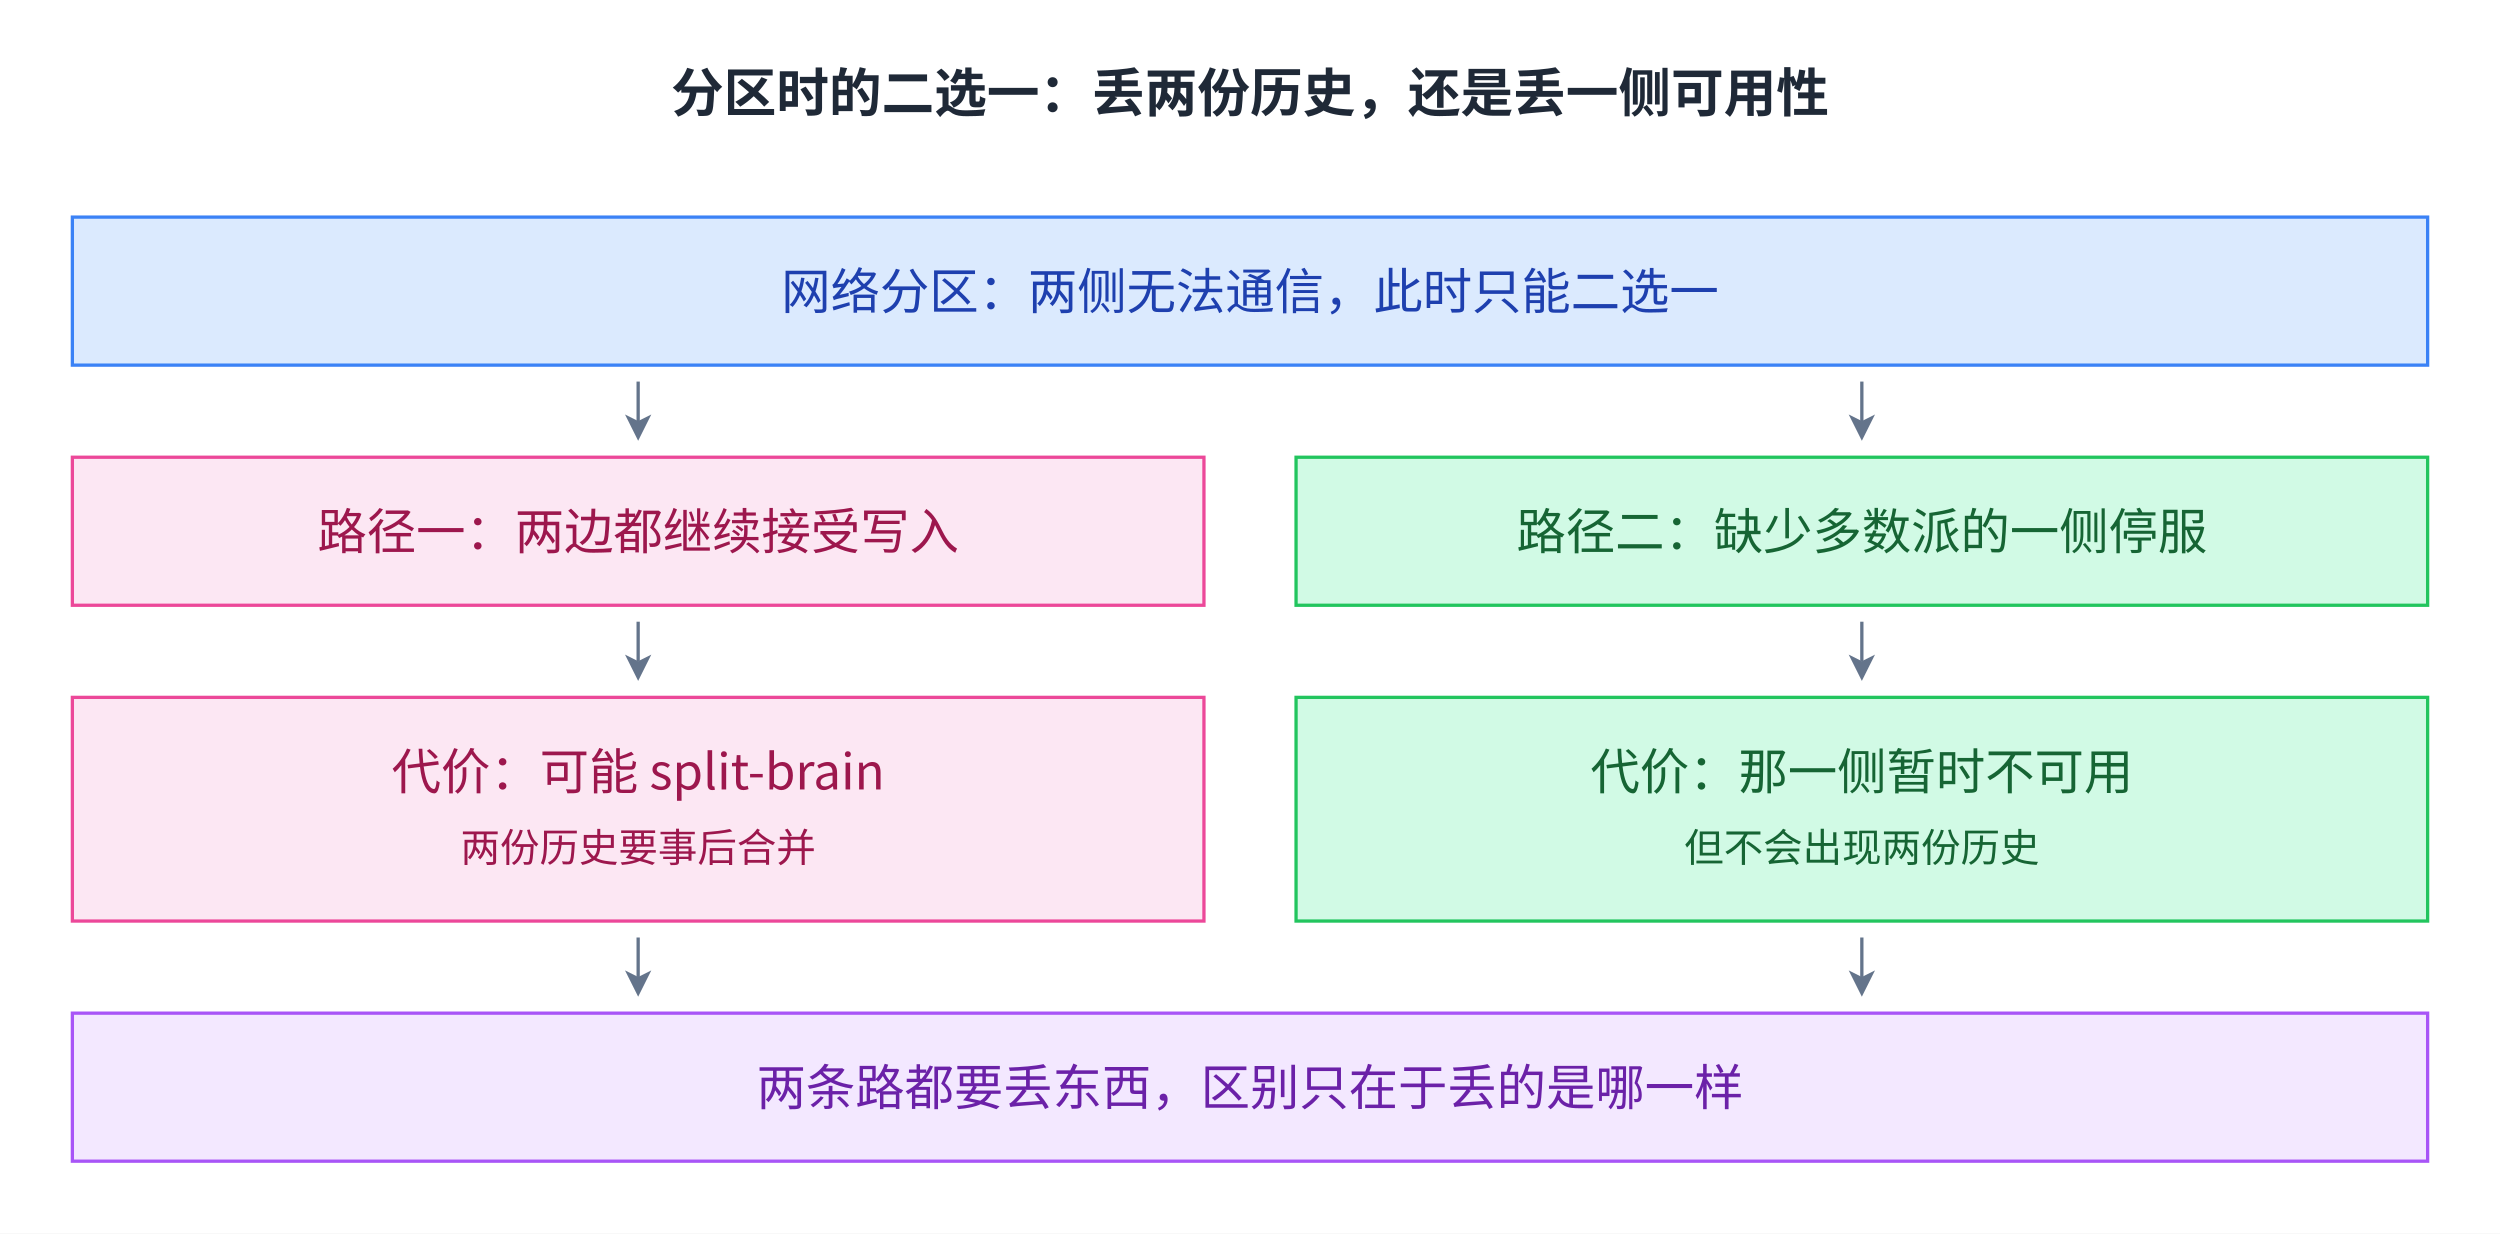
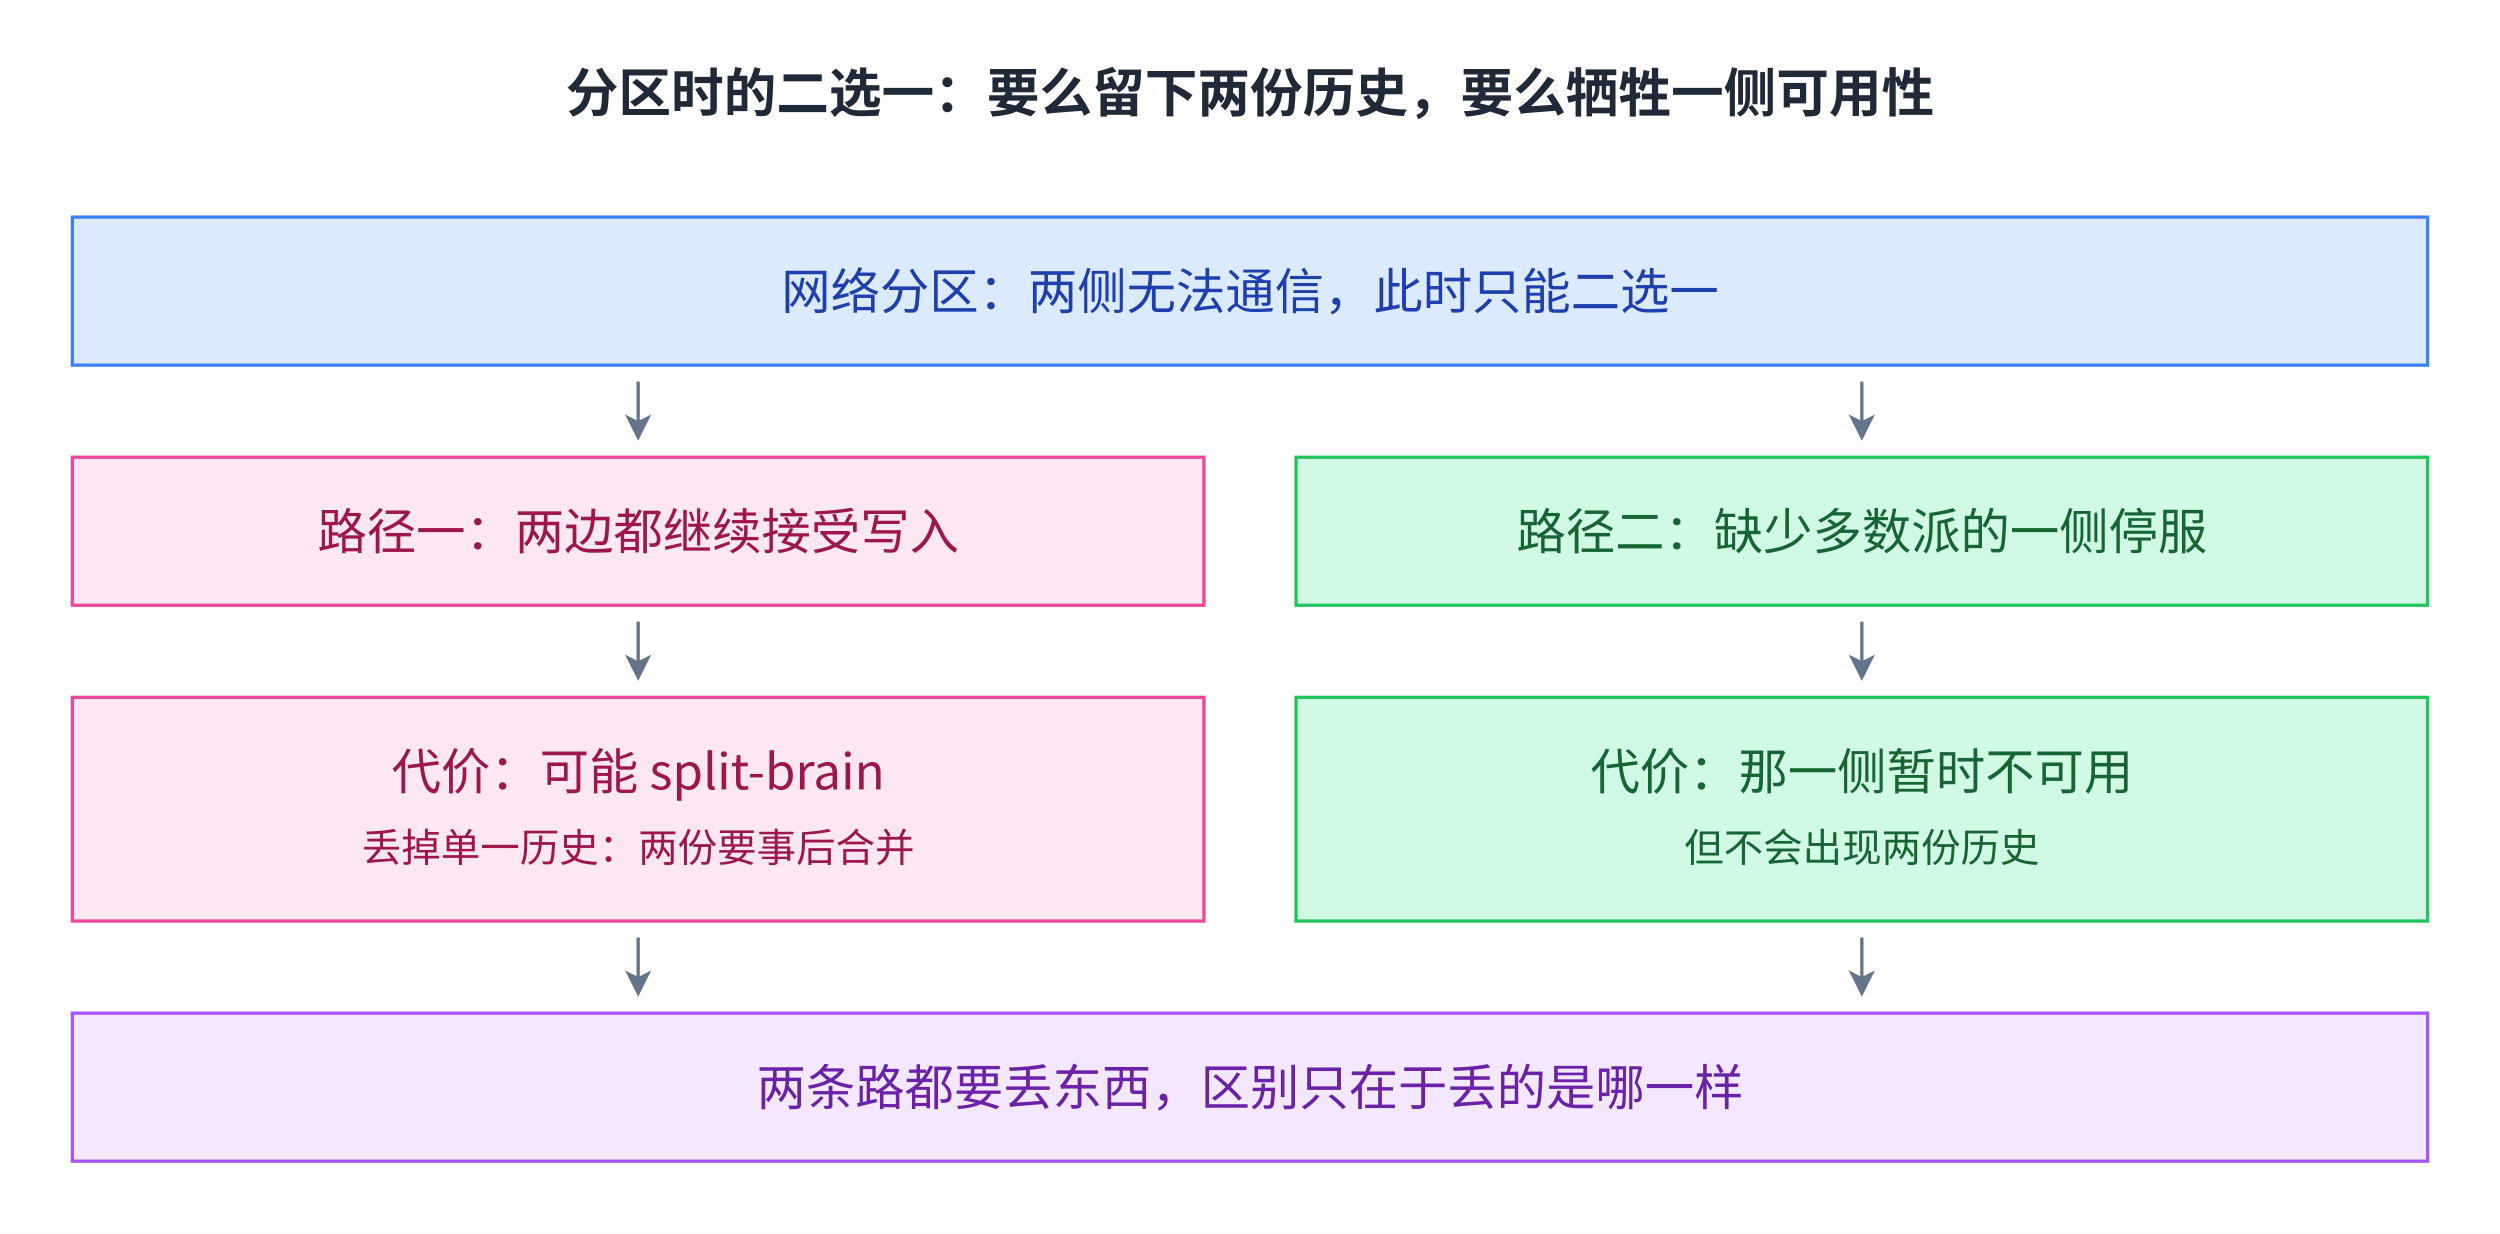
<svg xmlns="http://www.w3.org/2000/svg" viewBox="0 0 760 375" width="760" height="375" role="img" aria-labelledby="fig-intro-16-title fig-intro-16-desc">
  <defs>
    <style>
      text { font-family: 'PingFang SC', 'Microsoft YaHei', 'Noto Sans CJK SC', system-ui, sans-serif; }
    </style>
    <marker id="arrow" markerWidth="8" markerHeight="8" refX="2" refY="4" orient="auto" markerUnits="userSpaceOnUse">
      <path d="M0,0 L8,4 L0,8 L2,4 z" fill="#64748b" />
    </marker>
  </defs>
  <rect x="0" y="0" width="760" height="375" fill="#ffffff" />
-   <text x="380" y="34" font-size="16" font-weight="600" fill="#1f2937" text-anchor="middle">分区时的二选一：丢两份历史，还是丢一侧可用性</text>
+   <text x="380" y="34" font-size="16" font-weight="600" fill="#1f2937" text-anchor="middle">分区时的二选一：要么留下两份历史，要么牺牲一侧可用性</text>
  <path d="M194,116 L194,128" fill="none" stroke="#64748b" marker-end="url(#arrow)" />
  <path d="M566,116 L566,128" fill="none" stroke="#64748b" marker-end="url(#arrow)" />
  <path d="M194,189 L194,201" fill="none" stroke="#64748b" marker-end="url(#arrow)" />
  <path d="M566,189 L566,201" fill="none" stroke="#64748b" marker-end="url(#arrow)" />
  <path d="M194,285 L194,297" fill="none" stroke="#64748b" marker-end="url(#arrow)" />
  <path d="M566,285 L566,297" fill="none" stroke="#64748b" marker-end="url(#arrow)" />
  <rect x="22" y="66" width="716" height="45" fill="#dbeafe" stroke="#3b82f6" />
  <text x="380" y="94" font-size="15" fill="#1e40af" text-anchor="middle">网络分区：两侧无法通信，此时只能二选一</text>
  <rect x="22" y="139" width="344" height="45" fill="#fce7f3" stroke="#ec4899" />
  <text x="194" y="167" font-size="15" fill="#9d174d" text-anchor="middle">路径一：两边都继续接受写入</text>
  <rect x="394" y="139" width="344" height="45" fill="#d1fae5" stroke="#22c55e" />
  <text x="566" y="167" font-size="15" fill="#166534" text-anchor="middle">路径二：缺少多数派的一侧停服</text>
  <rect x="22" y="212" width="344" height="68" fill="#fce7f3" stroke="#ec4899" />
  <text x="194" y="240" font-size="15" fill="#9d174d" text-anchor="middle">代价：可能 split-brain</text>
-   <text x="194" y="262" font-size="12" fill="#9d174d" text-anchor="middle">两份历史要事后合并</text>
+   <text x="194" y="262" font-size="12" fill="#9d174d" text-anchor="middle">丢掉单一历史：两份要事后合并</text>
  <rect x="394" y="212" width="344" height="68" fill="#d1fae5" stroke="#22c55e" />
  <text x="566" y="240" font-size="15" fill="#166534" text-anchor="middle">代价：那一侧暂时不可用</text>
  <text x="566" y="262" font-size="12" fill="#166534" text-anchor="middle">但不会出现两份历史</text>
  <rect x="22" y="308" width="716" height="45" fill="#f3e8ff" stroke="#a855f7" />
  <text x="380" y="336" font-size="15" fill="#6b21a8" text-anchor="middle">两条路都要丢东西，区别只在于丢的是哪一样</text>
</svg>
